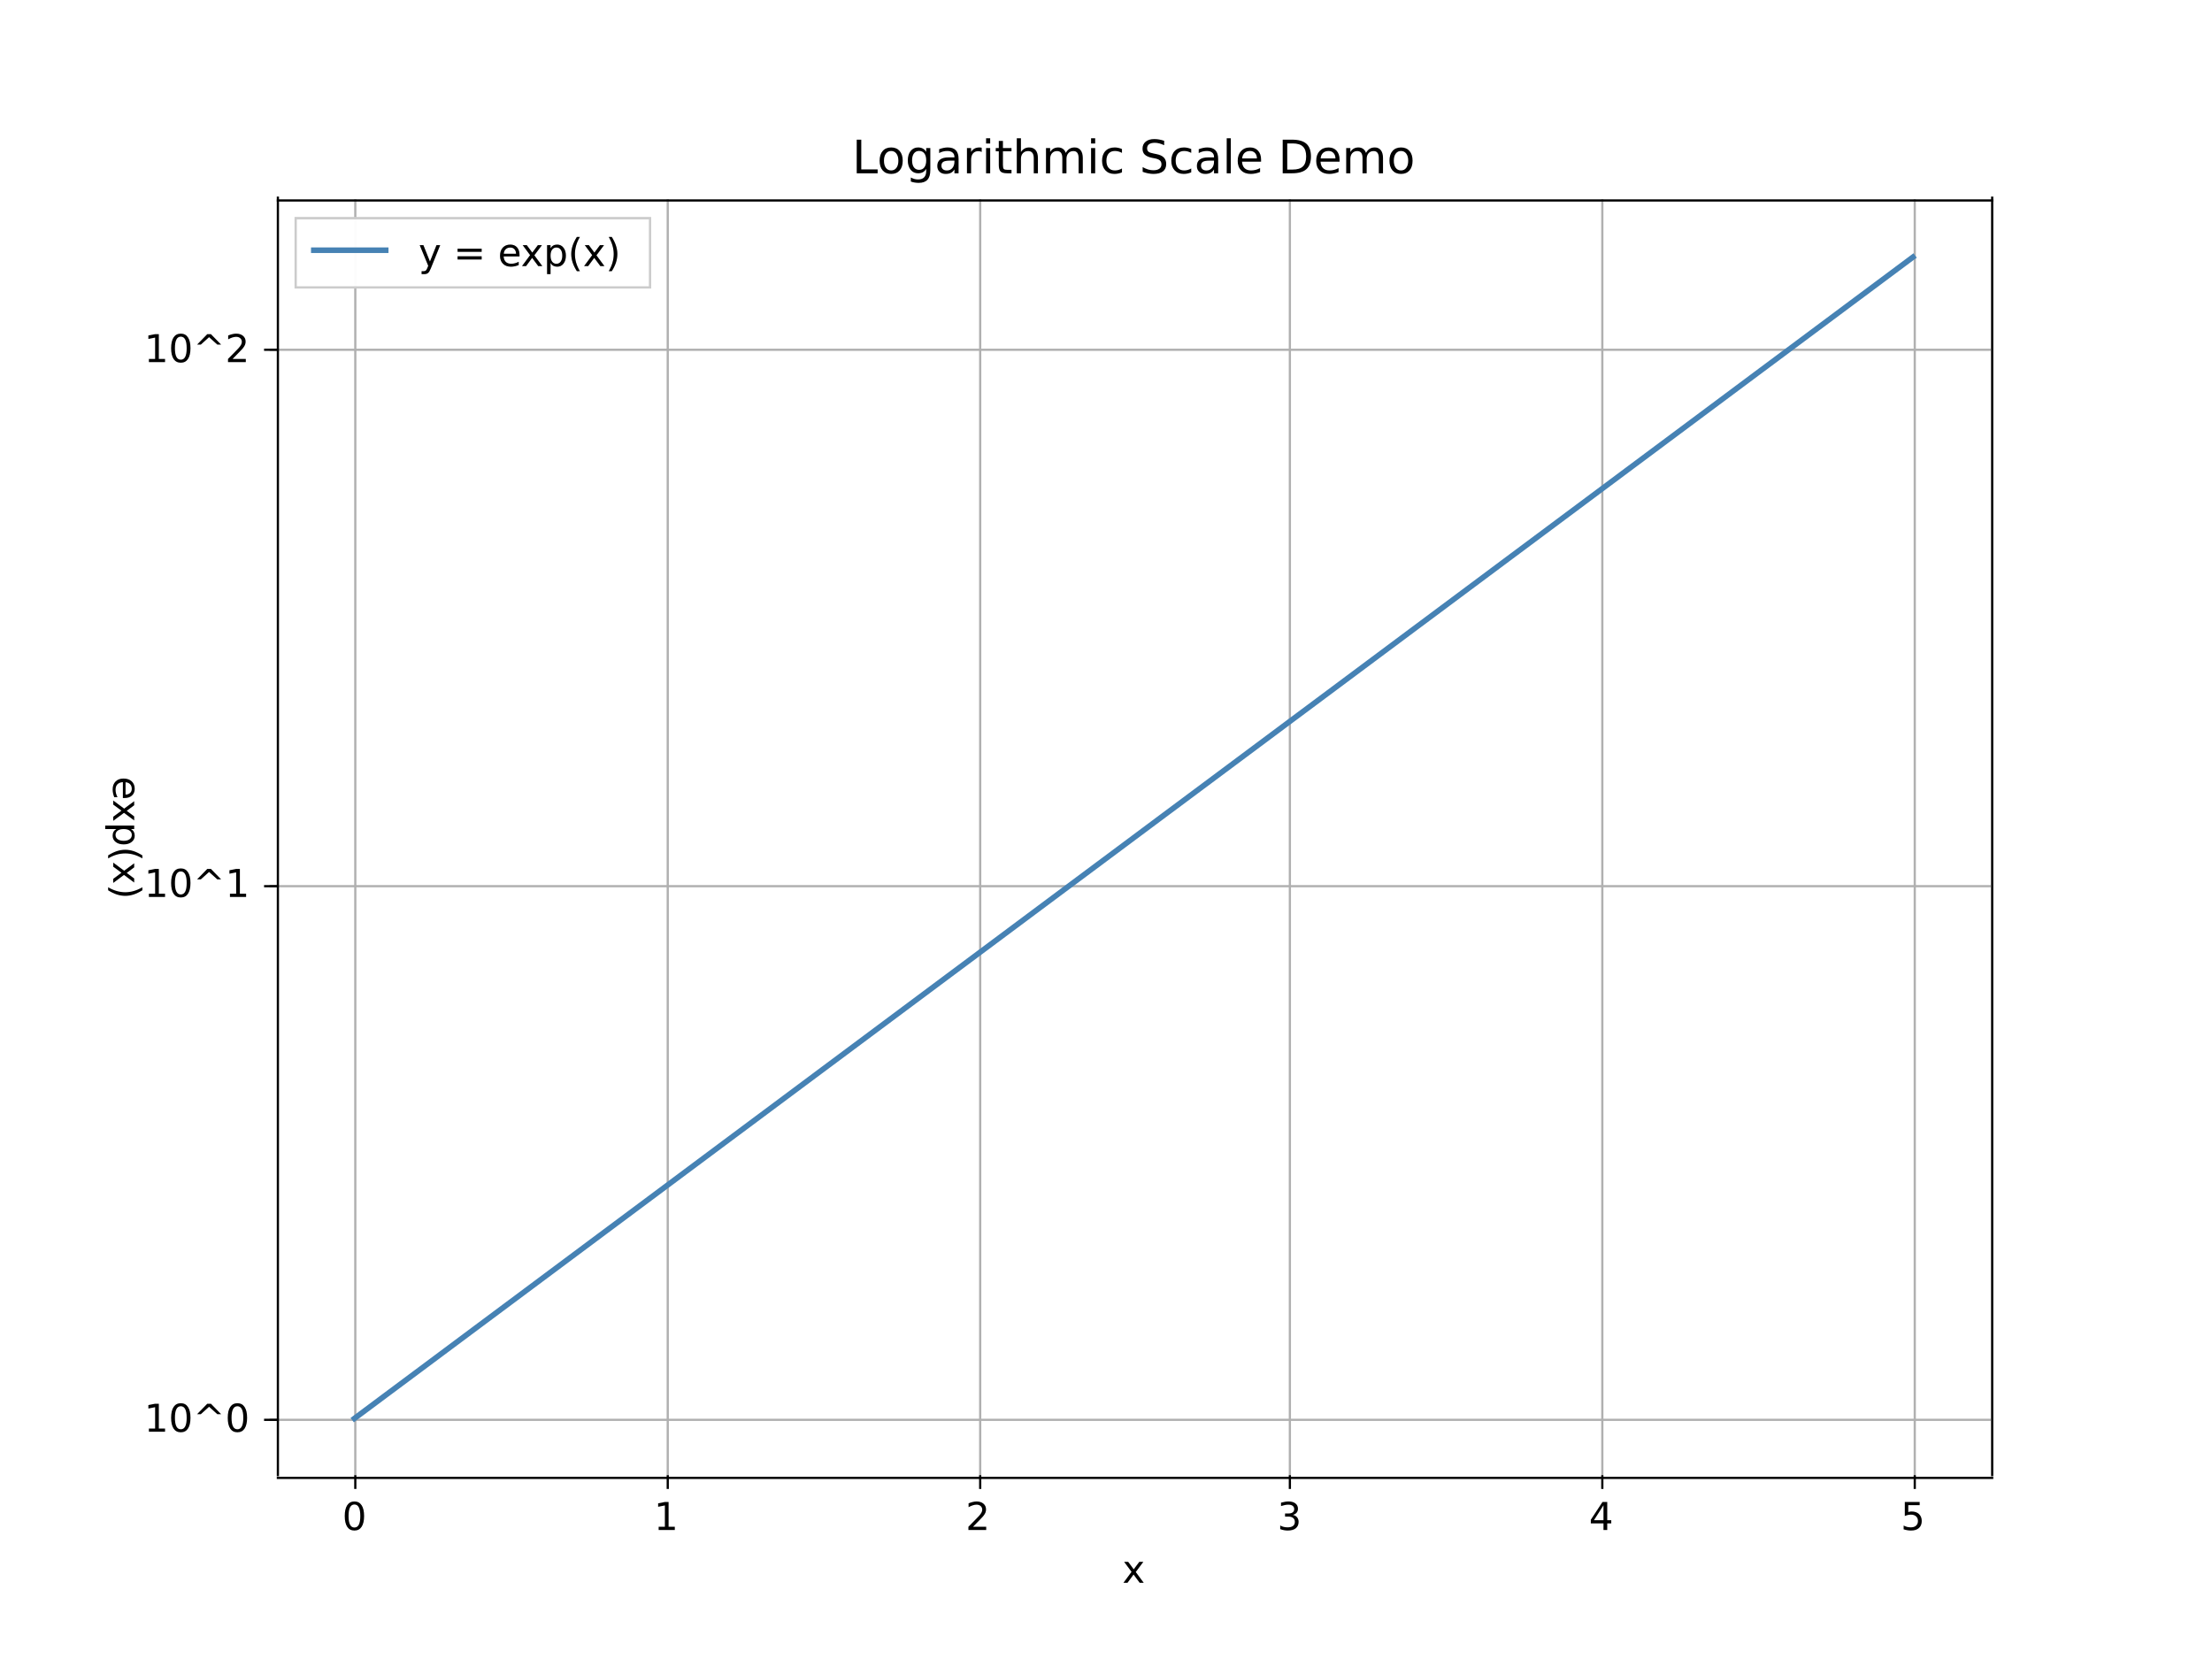
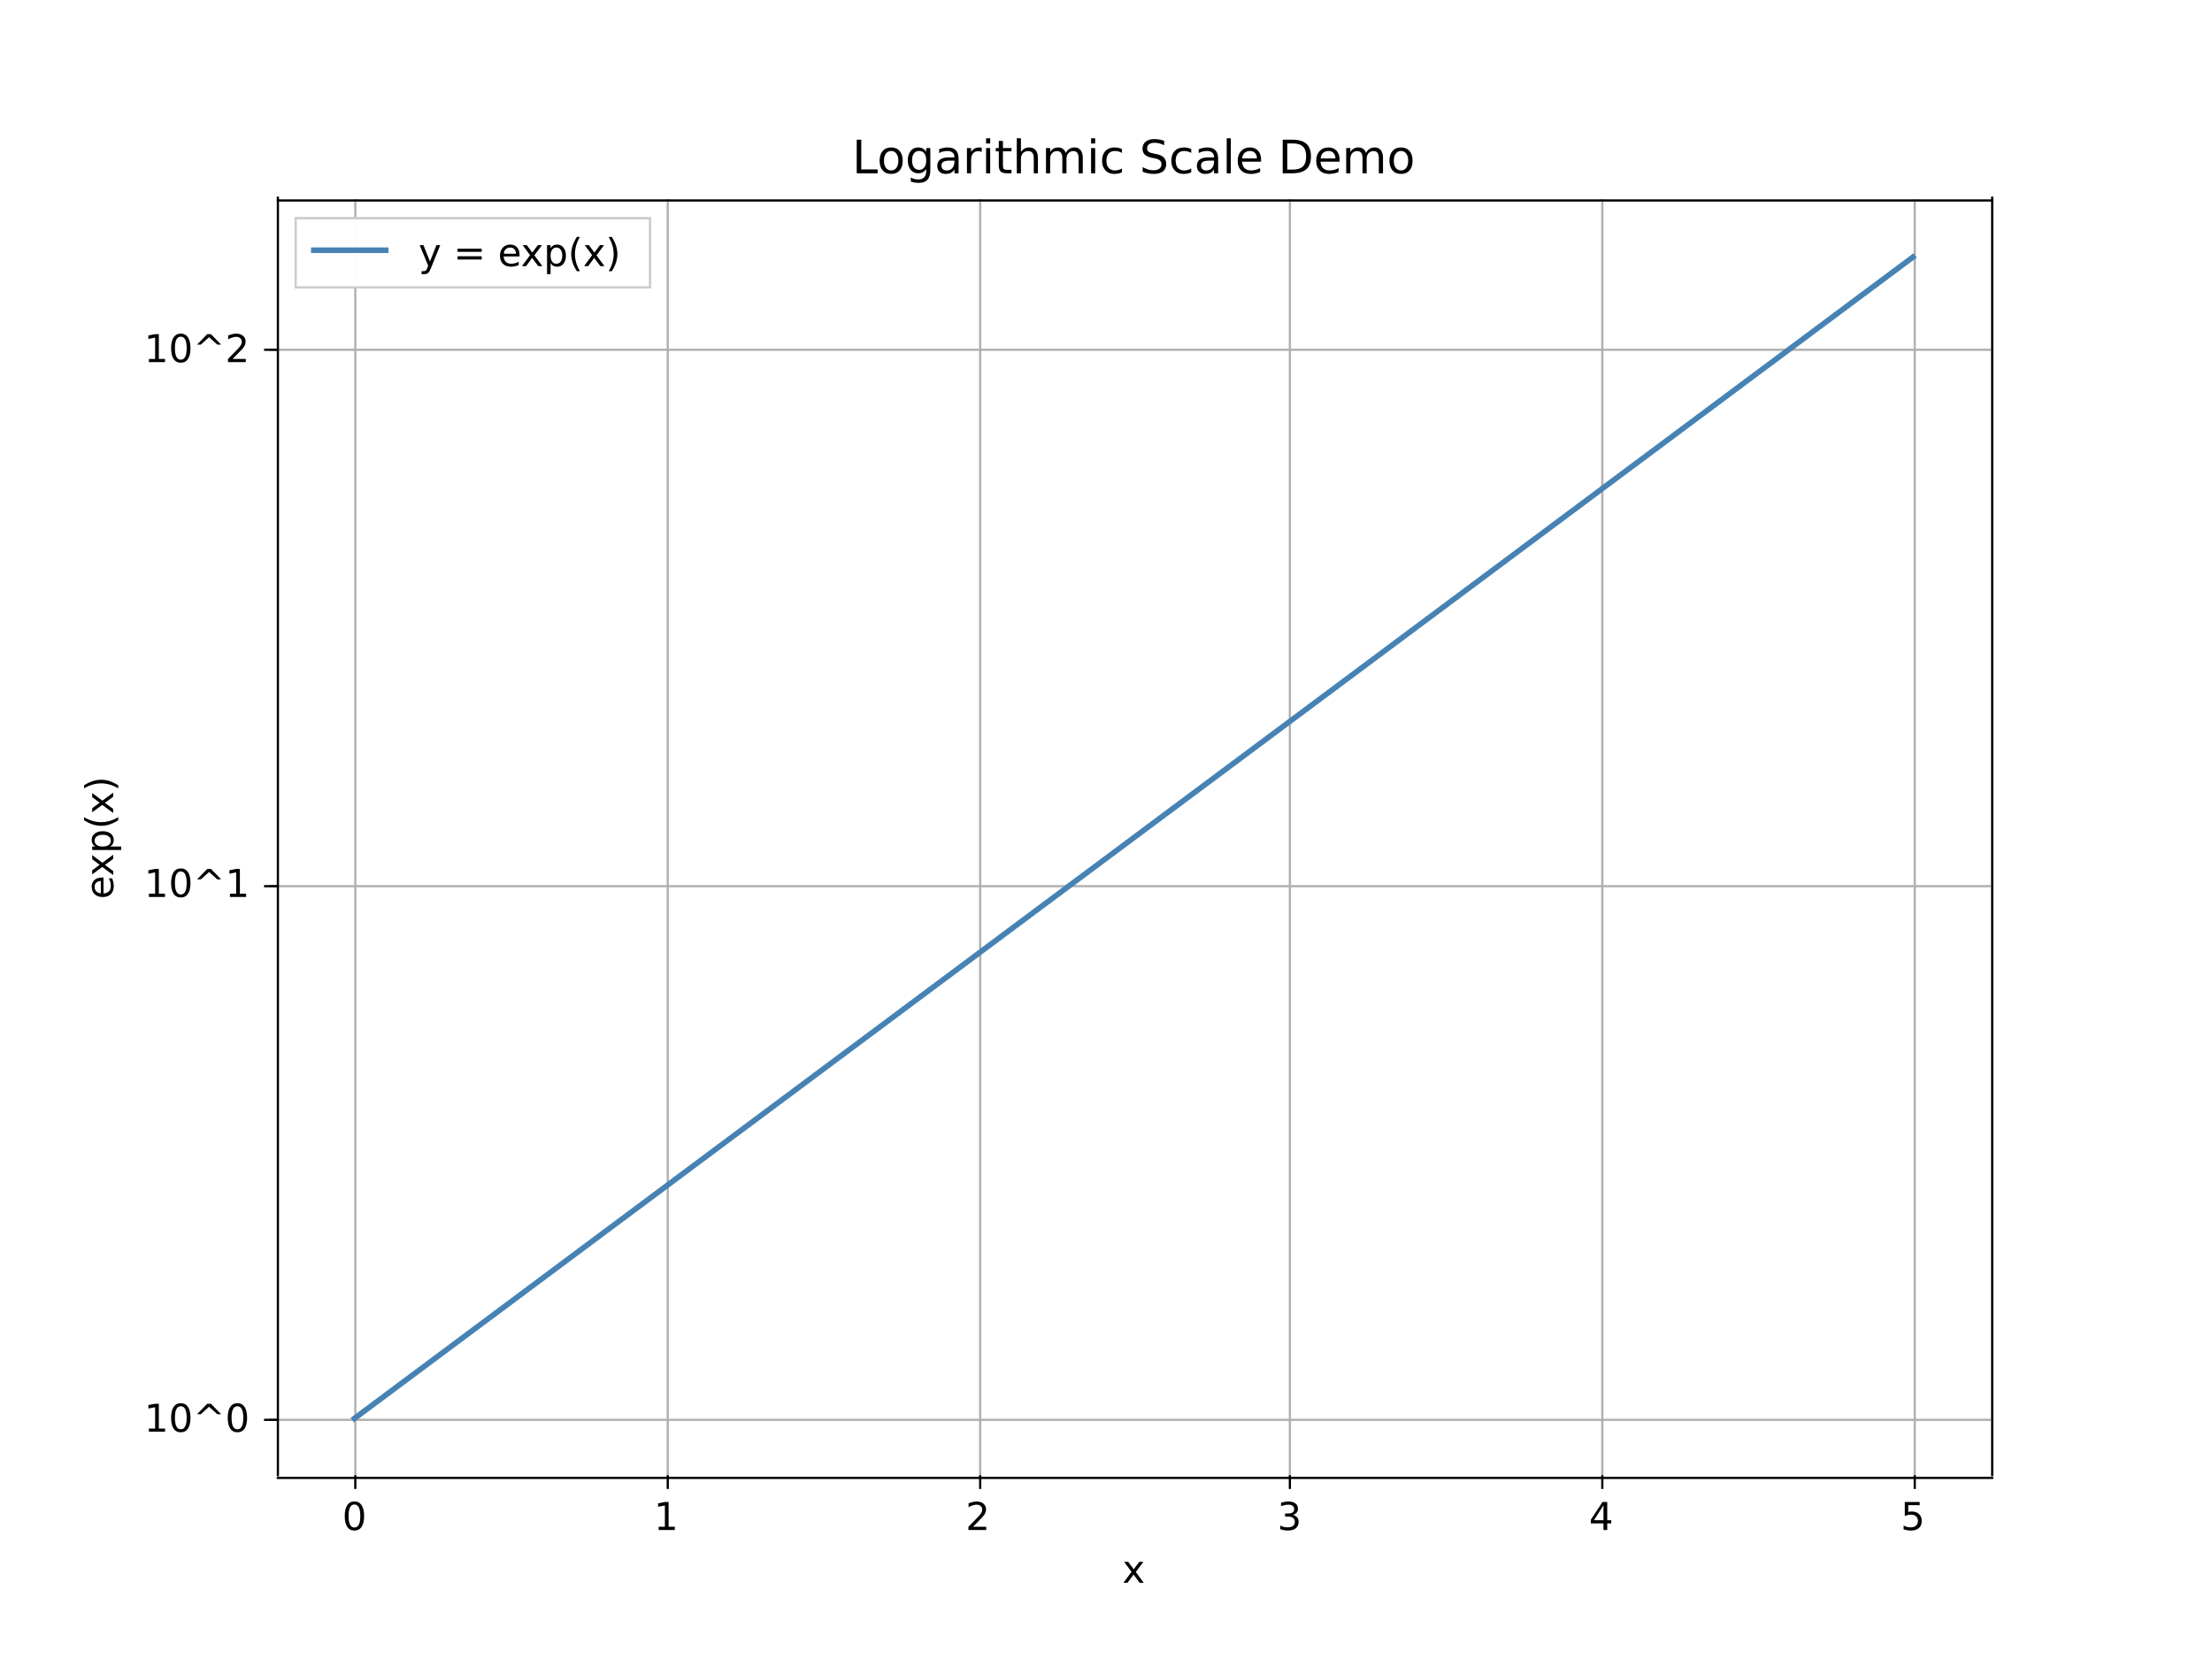
<svg xmlns="http://www.w3.org/2000/svg" width="800" height="600" viewBox="0 0 800 600">
  <defs>
    <clipPath id="clip-1">
      <rect x="100.00" y="66.00" width="620.00" height="462.00" />
    </clipPath>
    <clipPath id="clip-2">
      <rect x="100.00" y="66.00" width="620.00" height="462.00" />
    </clipPath>
    <clipPath id="clip-3">
      <rect x="100.00" y="66.00" width="620.00" height="462.00" />
    </clipPath>
    <clipPath id="clip-4">
      <rect x="100.00" y="66.00" width="620.00" height="462.00" />
    </clipPath>
    <clipPath id="clip-5">
      <rect x="100.00" y="66.00" width="620.00" height="462.00" />
    </clipPath>
    <clipPath id="clip-6">
      <rect x="100.00" y="66.00" width="620.00" height="462.00" />
    </clipPath>
    <clipPath id="clip-7">
      <rect x="100.00" y="66.00" width="620.00" height="462.00" />
    </clipPath>
    <clipPath id="clip-8">
      <rect x="100.00" y="66.00" width="620.00" height="462.00" />
    </clipPath>
    <clipPath id="clip-9">
      <rect x="100.00" y="66.00" width="620.00" height="462.00" />
    </clipPath>
  </defs>
  <g transform="translate(0,600) scale(1,-1)">
    <rect width="800" height="600" fill="white" />
    <path d="M 0.00 0.00 L 800.00 0.00 L 800.00 600.00 L 0.00 600.00 L 0.00 0.00 Z " fill="#FFFFFF" fill-opacity="1.00" stroke="#000000" stroke-opacity="1.00" stroke-width="0.00" stroke-linecap="butt" stroke-linejoin="miter" />
    <path d="M 100.00 66.00 L 720.00 66.00 L 720.00 528.00 L 100.00 528.00 L 100.00 66.00 Z " fill="#FFFFFF" fill-opacity="1.00" stroke="none" stroke-opacity="0.00" stroke-width="0.00" stroke-linecap="butt" stroke-linejoin="miter" />
    <path d="M 128.50 66.50 L 128.50 528.50 " fill="none" fill-opacity="0.00" stroke="#B0B0B0" stroke-opacity="1.00" stroke-width="0.80" stroke-linecap="butt" stroke-linejoin="miter" clip-path="url(#clip-1)" />
    <path d="M 241.50 66.50 L 241.50 528.50 " fill="none" fill-opacity="0.00" stroke="#B0B0B0" stroke-opacity="1.00" stroke-width="0.80" stroke-linecap="butt" stroke-linejoin="miter" clip-path="url(#clip-2)" />
    <path d="M 354.50 66.50 L 354.50 528.50 " fill="none" fill-opacity="0.00" stroke="#B0B0B0" stroke-opacity="1.00" stroke-width="0.80" stroke-linecap="butt" stroke-linejoin="miter" clip-path="url(#clip-3)" />
    <path d="M 466.50 66.50 L 466.50 528.50 " fill="none" fill-opacity="0.00" stroke="#B0B0B0" stroke-opacity="1.00" stroke-width="0.80" stroke-linecap="butt" stroke-linejoin="miter" clip-path="url(#clip-4)" />
    <path d="M 579.50 66.50 L 579.50 528.50 " fill="none" fill-opacity="0.00" stroke="#B0B0B0" stroke-opacity="1.00" stroke-width="0.80" stroke-linecap="butt" stroke-linejoin="miter" clip-path="url(#clip-5)" />
    <path d="M 692.50 66.50 L 692.50 528.50 " fill="none" fill-opacity="0.00" stroke="#B0B0B0" stroke-opacity="1.00" stroke-width="0.80" stroke-linecap="butt" stroke-linejoin="miter" clip-path="url(#clip-6)" />
    <path d="M 100.50 86.50 L 720.50 86.50 " fill="none" fill-opacity="0.00" stroke="#B0B0B0" stroke-opacity="1.00" stroke-width="0.80" stroke-linecap="butt" stroke-linejoin="miter" clip-path="url(#clip-7)" />
    <path d="M 100.50 279.50 L 720.50 279.50 " fill="none" fill-opacity="0.00" stroke="#B0B0B0" stroke-opacity="1.00" stroke-width="0.80" stroke-linecap="butt" stroke-linejoin="miter" clip-path="url(#clip-8)" />
    <path d="M 100.50 473.50 L 720.50 473.50 " fill="none" fill-opacity="0.00" stroke="#B0B0B0" stroke-opacity="1.00" stroke-width="0.80" stroke-linecap="butt" stroke-linejoin="miter" clip-path="url(#clip-9)" />
    <path d="M 128.18 87.00 L 139.45 95.40 L 150.73 103.80 L 162.00 112.20 L 173.27 120.60 L 184.55 129.00 L 195.82 137.40 L 207.09 145.80 L 218.36 154.20 L 229.64 162.60 L 240.91 171.00 L 252.18 179.40 L 263.45 187.80 L 274.73 196.20 L 286.00 204.60 L 297.27 213.00 L 308.55 221.40 L 319.82 229.80 L 331.09 238.20 L 342.36 246.60 L 353.64 255.00 L 364.91 263.40 L 376.18 271.80 L 387.45 280.20 L 398.73 288.60 L 410.00 297.00 L 421.27 305.40 L 432.55 313.80 L 443.82 322.20 L 455.09 330.60 L 466.36 339.00 L 477.64 347.40 L 488.91 355.80 L 500.18 364.20 L 511.45 372.60 L 522.73 381.00 L 534.00 389.40 L 545.27 397.80 L 556.55 406.20 L 567.82 414.60 L 579.09 423.00 L 590.36 431.40 L 601.64 439.80 L 612.91 448.20 L 624.18 456.60 L 635.45 465.00 L 646.73 473.40 L 658.00 481.80 L 669.27 490.20 L 680.55 498.60 L 691.82 507.00 " fill="none" fill-opacity="0.00" stroke="#4682B4" stroke-opacity="1.00" stroke-width="2.00" stroke-linecap="square" stroke-linejoin="round" />
    <text font-family="DejaVu Sans" font-size="16.67" fill="#000000" fill-opacity="1.00" text-anchor="middle" transform="translate(410.00,537.33) scale(1,-1)">Logarithmic Scale Demo</text>
    <path d="M 106.94 496.06 L 235.09 496.06 L 235.09 521.06 L 106.94 521.06 L 106.94 496.06 Z " fill="#FFFFFF" fill-opacity="0.80" stroke="#CCCCCC" stroke-opacity="1.00" stroke-width="0.80" stroke-linecap="butt" stroke-linejoin="miter" />
    <path d="M 112.50 509.50 L 140.50 509.50 " fill="none" fill-opacity="0.00" stroke="#4682B4" stroke-opacity="1.00" stroke-width="2.00" stroke-linecap="butt" stroke-linejoin="miter" />
    <text font-family="DejaVu Sans" font-size="13.89" fill="#000000" fill-opacity="1.00" text-anchor="start" dominant-baseline="central" transform="translate(151.39,508.56) scale(1,-1)">y = exp(x)</text>
    <path d="M 128.50 66.50 L 128.50 61.50 " fill="none" fill-opacity="0.00" stroke="#000000" stroke-opacity="1.00" stroke-width="0.80" stroke-linecap="butt" stroke-linejoin="miter" />
    <text font-family="DejaVu Sans" font-size="13.89" fill="#000000" fill-opacity="1.00" text-anchor="middle" dominant-baseline="text-before-edge" transform="translate(128.18,56.28) scale(1,-1)">0</text>
    <path d="M 241.50 66.50 L 241.50 61.50 " fill="none" fill-opacity="0.00" stroke="#000000" stroke-opacity="1.00" stroke-width="0.80" stroke-linecap="butt" stroke-linejoin="miter" />
    <text font-family="DejaVu Sans" font-size="13.89" fill="#000000" fill-opacity="1.00" text-anchor="middle" dominant-baseline="text-before-edge" transform="translate(240.91,56.28) scale(1,-1)">1</text>
    <path d="M 354.50 66.50 L 354.50 61.50 " fill="none" fill-opacity="0.00" stroke="#000000" stroke-opacity="1.00" stroke-width="0.80" stroke-linecap="butt" stroke-linejoin="miter" />
    <text font-family="DejaVu Sans" font-size="13.89" fill="#000000" fill-opacity="1.00" text-anchor="middle" dominant-baseline="text-before-edge" transform="translate(353.64,56.28) scale(1,-1)">2</text>
    <path d="M 466.50 66.50 L 466.50 61.50 " fill="none" fill-opacity="0.00" stroke="#000000" stroke-opacity="1.00" stroke-width="0.80" stroke-linecap="butt" stroke-linejoin="miter" />
    <text font-family="DejaVu Sans" font-size="13.89" fill="#000000" fill-opacity="1.00" text-anchor="middle" dominant-baseline="text-before-edge" transform="translate(466.36,56.28) scale(1,-1)">3</text>
    <path d="M 579.50 66.50 L 579.50 61.50 " fill="none" fill-opacity="0.00" stroke="#000000" stroke-opacity="1.00" stroke-width="0.80" stroke-linecap="butt" stroke-linejoin="miter" />
    <text font-family="DejaVu Sans" font-size="13.89" fill="#000000" fill-opacity="1.00" text-anchor="middle" dominant-baseline="text-before-edge" transform="translate(579.09,56.28) scale(1,-1)">4</text>
    <path d="M 692.50 66.50 L 692.50 61.50 " fill="none" fill-opacity="0.00" stroke="#000000" stroke-opacity="1.00" stroke-width="0.80" stroke-linecap="butt" stroke-linejoin="miter" />
    <text font-family="DejaVu Sans" font-size="13.89" fill="#000000" fill-opacity="1.00" text-anchor="middle" dominant-baseline="text-before-edge" transform="translate(691.82,56.28) scale(1,-1)">5</text>
    <text font-family="DejaVu Sans" font-size="13.89" fill="#000000" fill-opacity="1.00" text-anchor="middle" dominant-baseline="text-before-edge" transform="translate(410.00,37.17) scale(1,-1)">x</text>
    <path d="M 100.50 86.50 L 95.50 86.50 " fill="none" fill-opacity="0.00" stroke="#000000" stroke-opacity="1.00" stroke-width="0.80" stroke-linecap="butt" stroke-linejoin="miter" />
    <text font-family="DejaVu Sans" font-size="13.89" fill="#000000" fill-opacity="1.00" text-anchor="end" dominant-baseline="central" transform="translate(90.28,87.00) scale(1,-1)">10^0</text>
    <path d="M 100.50 279.50 L 95.50 279.50 " fill="none" fill-opacity="0.00" stroke="#000000" stroke-opacity="1.00" stroke-width="0.80" stroke-linecap="butt" stroke-linejoin="miter" />
    <text font-family="DejaVu Sans" font-size="13.89" fill="#000000" fill-opacity="1.00" text-anchor="end" dominant-baseline="central" transform="translate(90.28,280.42) scale(1,-1)">10^1</text>
    <path d="M 100.50 473.50 L 95.50 473.50 " fill="none" fill-opacity="0.00" stroke="#000000" stroke-opacity="1.00" stroke-width="0.80" stroke-linecap="butt" stroke-linejoin="miter" />
    <text font-family="DejaVu Sans" font-size="13.89" fill="#000000" fill-opacity="1.00" text-anchor="end" dominant-baseline="central" transform="translate(90.28,473.83) scale(1,-1)">10^2</text>
    <path d="M 100.50 86.50 L 97.50 86.50 " fill="none" fill-opacity="0.00" stroke="#000000" stroke-opacity="1.00" stroke-width="0.60" stroke-linecap="butt" stroke-linejoin="miter" />
    <path d="M 100.50 279.50 L 97.50 279.50 " fill="none" fill-opacity="0.00" stroke="#000000" stroke-opacity="1.00" stroke-width="0.60" stroke-linecap="butt" stroke-linejoin="miter" />
    <path d="M 100.50 473.50 L 97.50 473.50 " fill="none" fill-opacity="0.00" stroke="#000000" stroke-opacity="1.00" stroke-width="0.60" stroke-linecap="butt" stroke-linejoin="miter" />
-     <text font-family="DejaVu Sans" font-size="13.89" fill="#000000" fill-opacity="1.00" text-anchor="middle" transform="translate(40.94,297.00) rotate(-90.00) scale(1,-1)">exp(x)</text>
+     <text font-family="DejaVu Sans" font-size="13.89" fill="#000000" fill-opacity="1.00" text-anchor="middle" transform="translate(40.94,297.00) rotate(90.00) scale(1,-1)">exp(x)</text>
    <path d="M 100.50 66.50 L 100.50 528.50 " fill="none" fill-opacity="0.00" stroke="#000000" stroke-opacity="1.00" stroke-width="0.80" stroke-linecap="square" stroke-linejoin="miter" />
    <path d="M 720.50 66.50 L 720.50 528.50 " fill="none" fill-opacity="0.00" stroke="#000000" stroke-opacity="1.00" stroke-width="0.80" stroke-linecap="square" stroke-linejoin="miter" />
    <path d="M 100.50 65.50 L 720.50 65.50 " fill="none" fill-opacity="0.00" stroke="#000000" stroke-opacity="1.00" stroke-width="0.80" stroke-linecap="square" stroke-linejoin="miter" />
    <path d="M 100.50 527.50 L 720.50 527.50 " fill="none" fill-opacity="0.00" stroke="#000000" stroke-opacity="1.00" stroke-width="0.80" stroke-linecap="square" stroke-linejoin="miter" />
    <path d="M 106.94 496.06 L 235.09 496.06 L 235.09 521.06 L 106.94 521.06 L 106.94 496.06 Z " fill="#FFFFFF" fill-opacity="0.80" stroke="#CCCCCC" stroke-opacity="1.00" stroke-width="0.80" stroke-linecap="butt" stroke-linejoin="miter" />
    <path d="M 112.50 509.50 L 140.50 509.50 " fill="none" fill-opacity="0.00" stroke="#4682B4" stroke-opacity="1.00" stroke-width="2.00" stroke-linecap="butt" stroke-linejoin="miter" />
    <text font-family="DejaVu Sans" font-size="13.89" fill="#000000" fill-opacity="1.00" text-anchor="start" dominant-baseline="central" transform="translate(151.39,508.56) scale(1,-1)">y = exp(x)</text>
  </g>
</svg>
